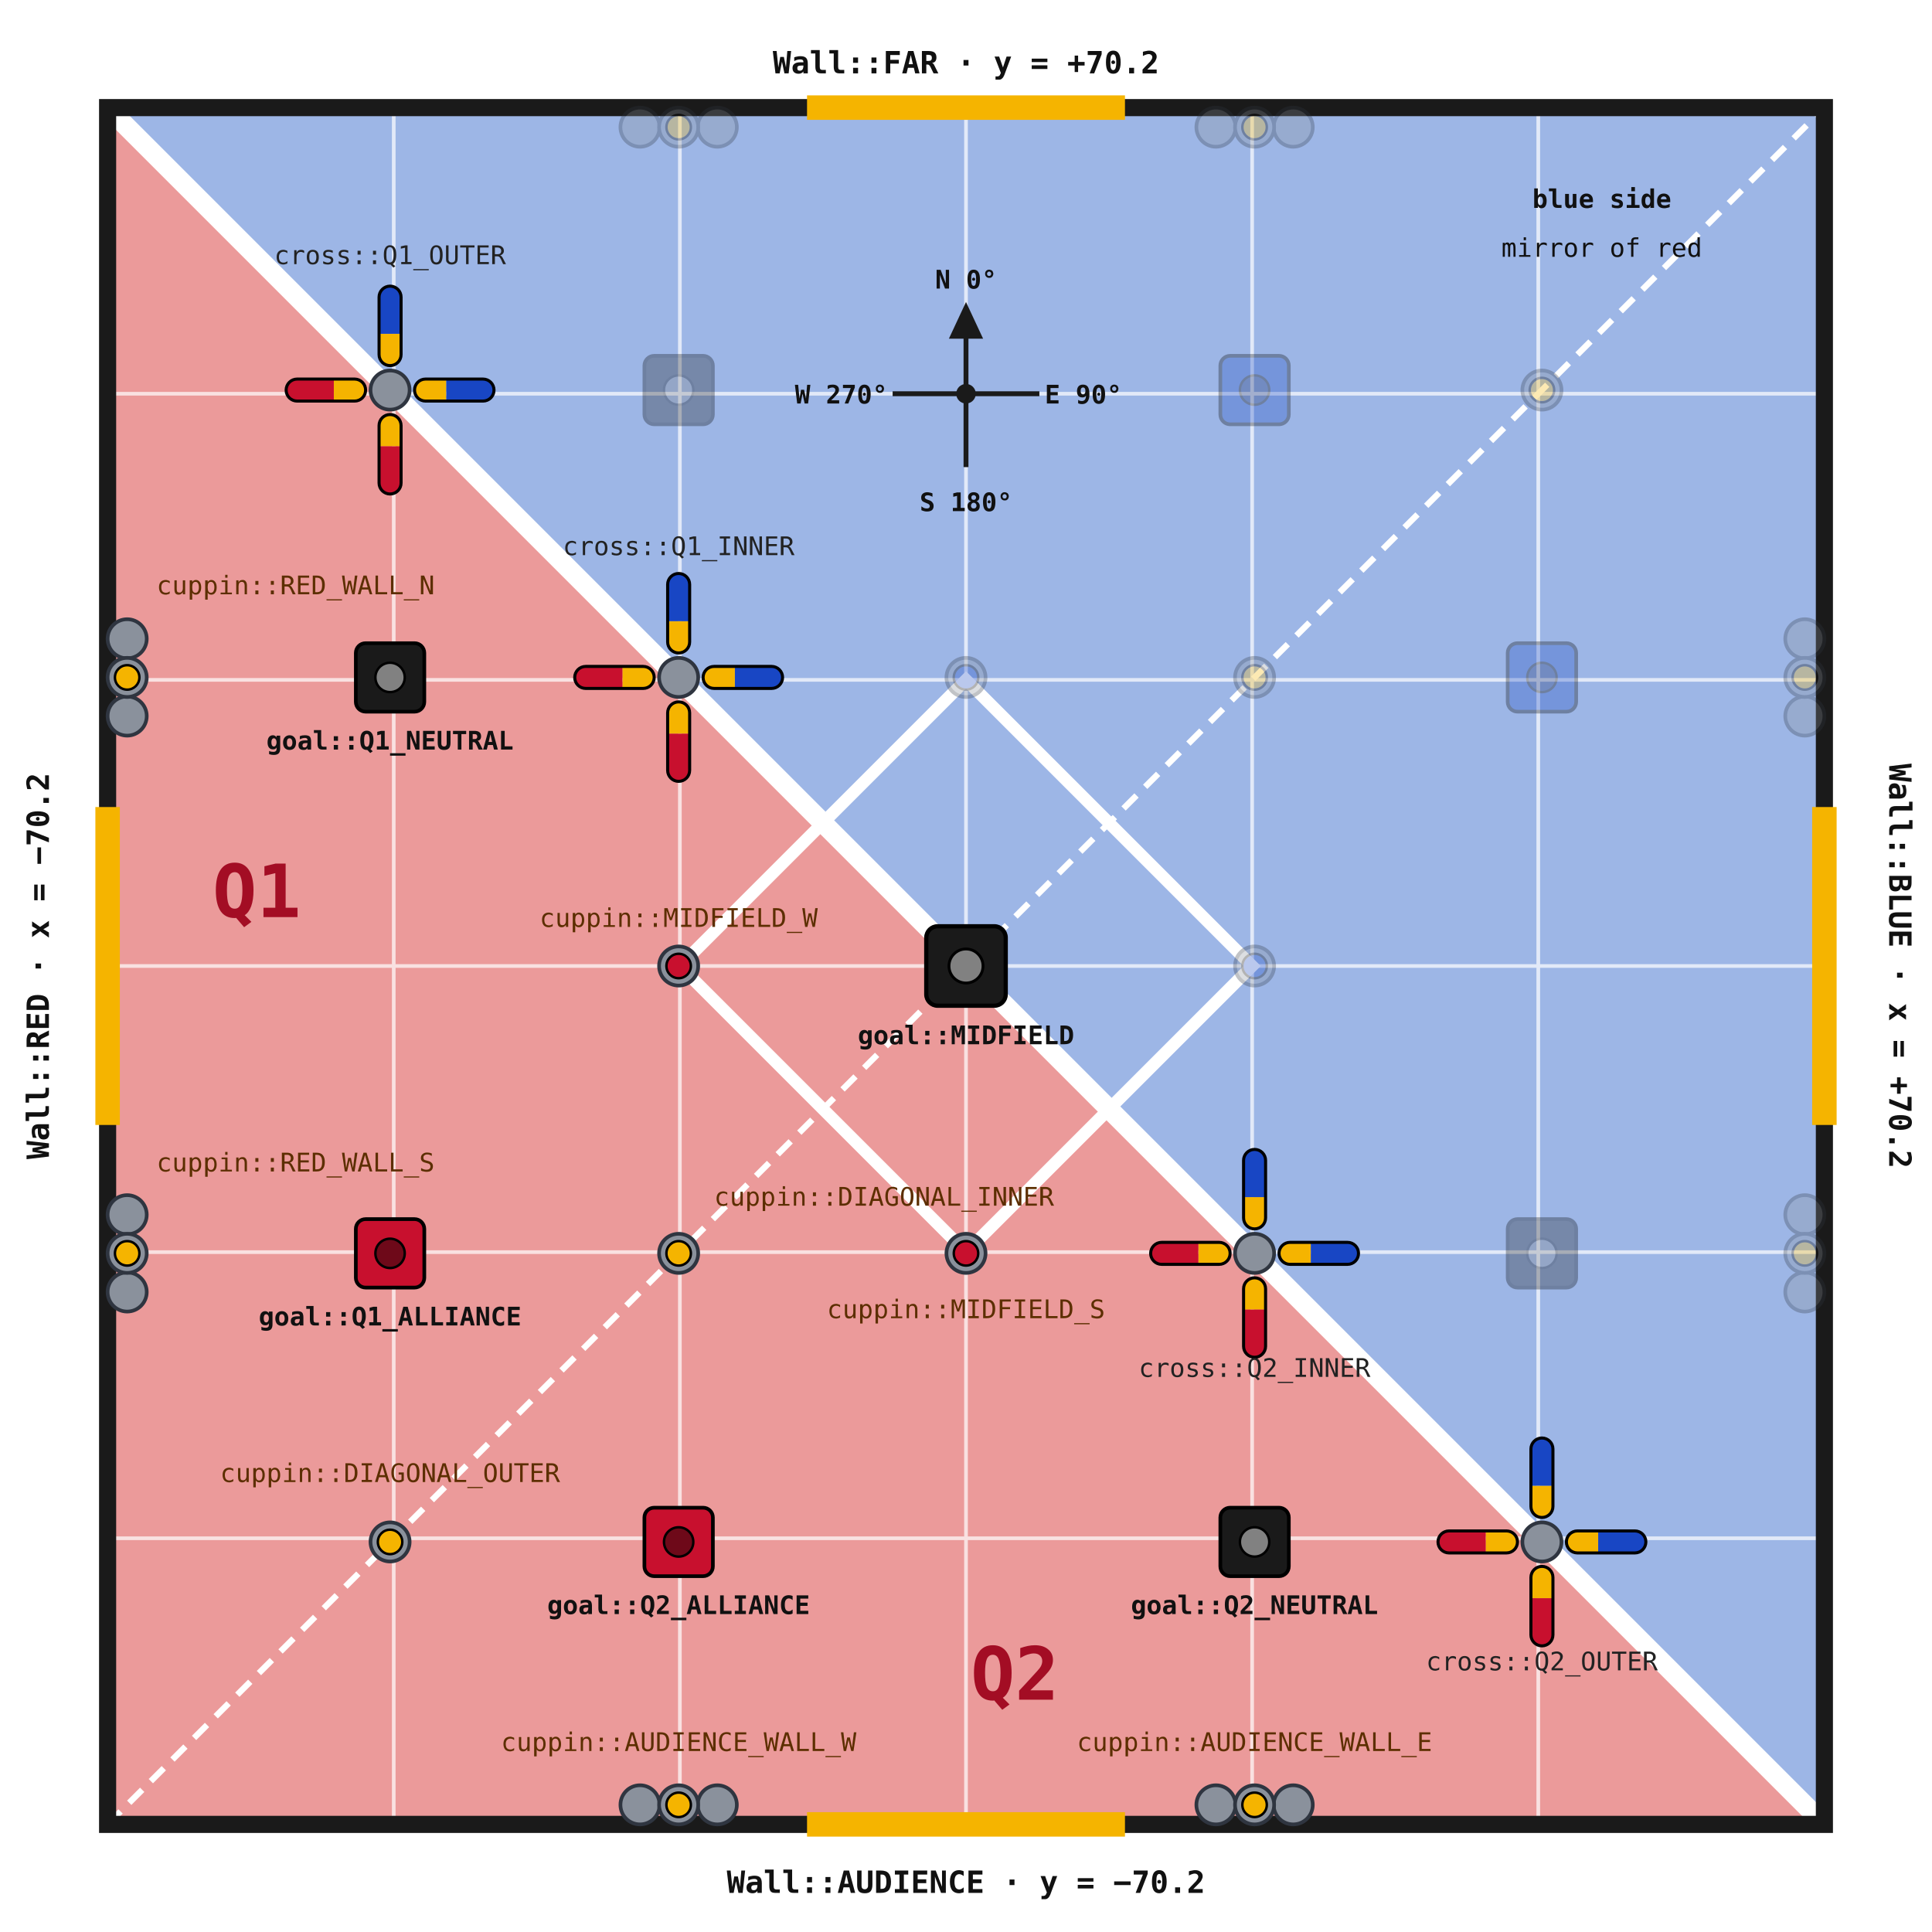
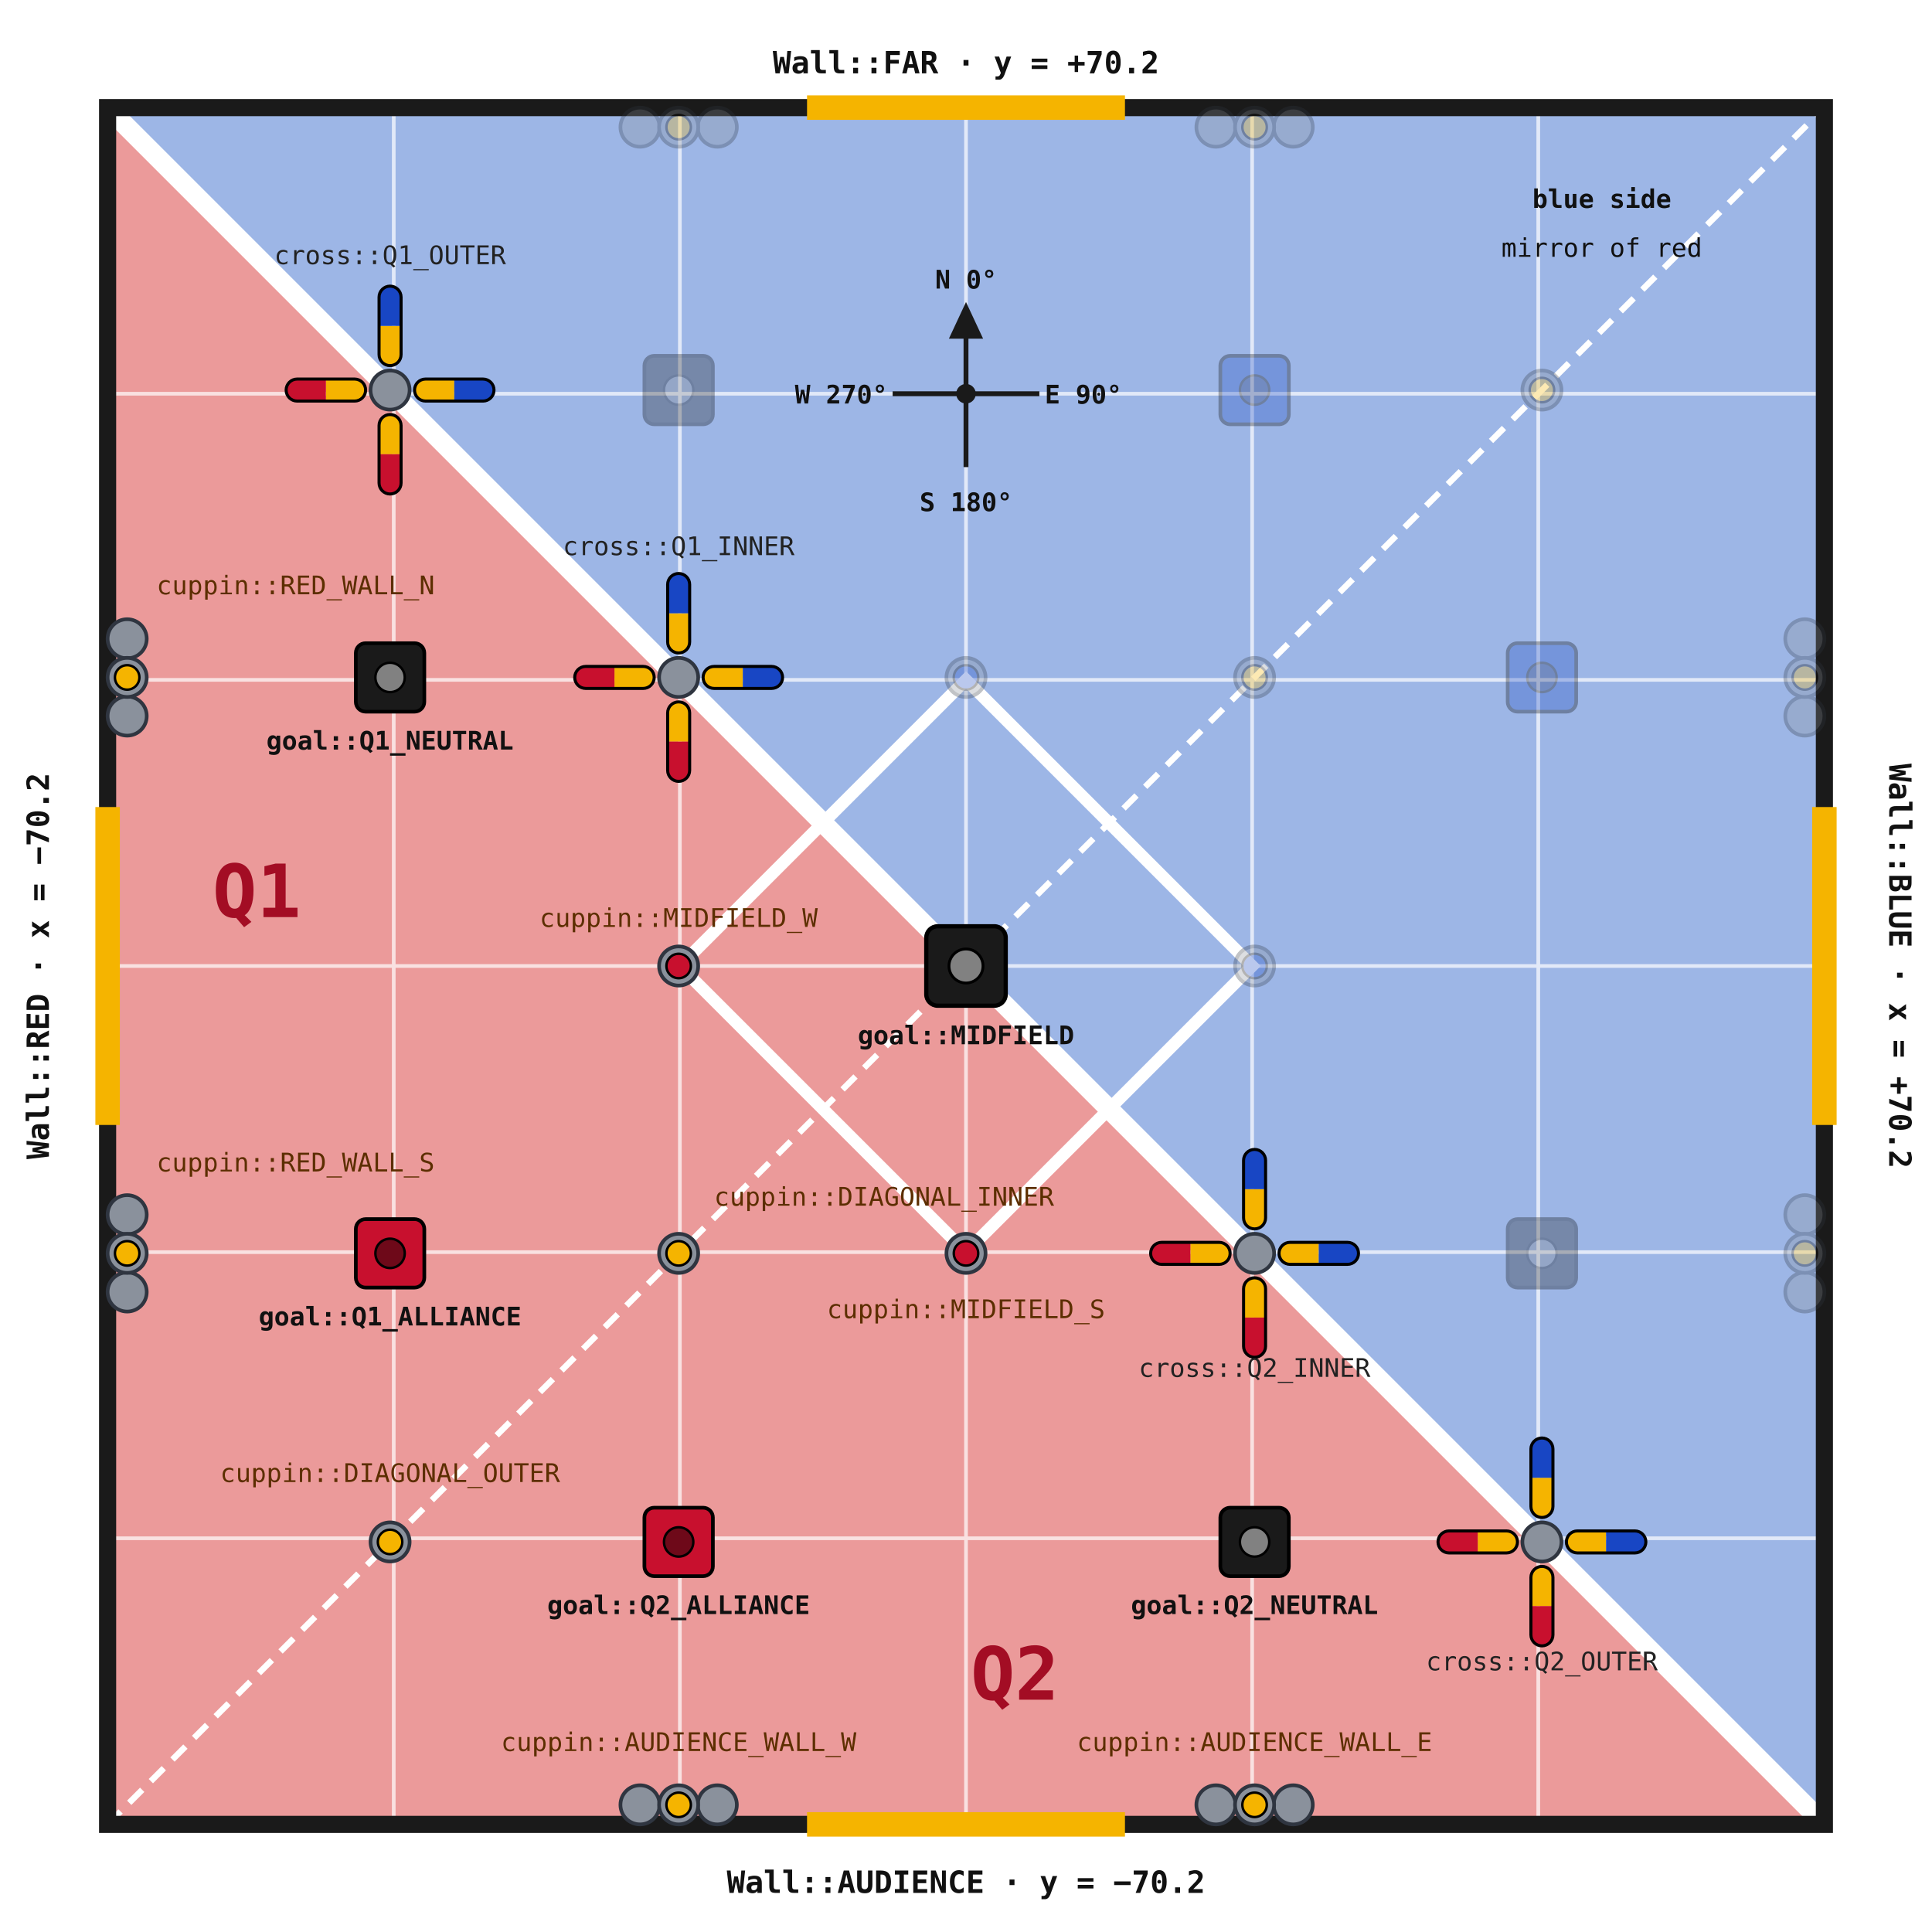
<svg xmlns="http://www.w3.org/2000/svg" xmlns:xlink="http://www.w3.org/1999/xlink" viewBox="-79 -79 158 158" width="790" height="790">
  <style>
  text { font-family: ui-monospace, "SF Mono", Menlo, Consolas, monospace; font-size: 2.1px; fill: #111; }
  .goal   { font-weight: bold; }
  .cuppin { fill: #5c2e00; }
  .cross  { fill: #222; }
  .wall   { font-size: 2.5px; font-weight: bold; }
  .quad   { font-size: 6px; font-weight: bold; fill: #a30d24; }
  .grid   { stroke: #fff; stroke-width: 0.3; stroke-opacity: 0.7; }
</style>
  <defs>
    <g id="goal">
      <rect x="-2.8" y="-2.8" width="5.6" height="5.6" rx="0.8" stroke="#000" stroke-width="0.3" />
      <circle r="1.2" fill="currentColor" fill-opacity="0.45" stroke="#000" stroke-width="0.2" />
    </g>
    <circle id="cup" r="1.6" fill="#8a919c" stroke="#2f3540" stroke-width="0.3" />
    <g id="cuppin">
      <use xlink:href="#cup" />
      <circle r="1.0" stroke="#000" stroke-width="0.2" />
    </g>
    <g id="pin">
-       <path d="M4.6 -0.9H2.9A0.9 0.9 0 0 0 2.9 0.9H4.6Z" fill="#f5b400" />
-       <path d="M4.6 -0.9H7.6A0.9 0.9 0 0 1 7.6 0.9H4.6Z" />
+       <path d="M5.25 -0.9H2.9A0.9 0.9 0 0 0 2.9 0.9H5.25Z" fill="#f5b400" />
+       <path d="M5.25 -0.9H7.6A0.9 0.9 0 0 1 7.6 0.9H5.25Z" />
      <path d="M2.9 -0.9H7.6A0.9 0.9 0 0 1 7.6 0.9H2.9A0.9 0.9 0 0 1 2.9 -0.9Z" fill="none" stroke="#000" stroke-width="0.25" />
    </g>
    <g id="cross">
      <use xlink:href="#pin" fill="#1846c4" />
      <use xlink:href="#pin" fill="#1846c4" transform="rotate(-90)" />
      <use xlink:href="#pin" fill="#c8102e" transform="rotate(180)" />
      <use xlink:href="#pin" fill="#c8102e" transform="rotate(90)" />
      <use xlink:href="#cup" />
    </g>
  </defs>
  <rect x="-79" y="-79" width="158" height="158" fill="#fff" />
  <polygon points="-70.2,70.2 70.2,70.2 -70.2,-70.2" fill="#eb9a9a" />
  <polygon points="70.2,-70.2 70.2,70.2 -70.2,-70.2" fill="#9db6e6" />
  <path class="grid" d="M-46.8 -70.2V70.2M-23.4 -70.2V70.2M0 -70.2V70.2M23.4 -70.2V70.2M46.8 -70.2V70.2M-70.2 -46.8H70.2M-70.2 -23.4H70.2M-70.2 0H70.2M-70.2 23.4H70.2M-70.2 46.8H70.2" />
  <line x1="-70.2" y1="-70.2" x2="70.2" y2="70.2" stroke="#fff" stroke-width="1.6" />
  <line x1="-70.2" y1="70.2" x2="70.2" y2="-70.2" stroke="#fff" stroke-width="0.5" stroke-dasharray="1.5 1" />
  <polygon points="-23.4,0 0,-23.4 23.4,0 0,23.4" fill="none" stroke="#fff" stroke-width="1" />
  <rect x="-70.2" y="-70.2" width="140.4" height="140.4" fill="none" stroke="#1a1a1a" stroke-width="1.4" />
  <path d="M-70.2 -13V13M70.2 -13V13M-13 70.2H13M-13 -70.2H13" stroke="#f5b400" stroke-width="2" />
  <g opacity="0.3">
    <use xlink:href="#goal" x="47.1" y="-23.6" fill="#1846c4" />
    <use xlink:href="#goal" x="23.6" y="-47.1" fill="#1846c4" />
    <use xlink:href="#goal" x="47.1" y="23.5" fill="#1a1a1a" color="#fff" />
    <use xlink:href="#goal" x="-23.5" y="-47.1" fill="#1a1a1a" color="#fff" />
    <use xlink:href="#cup" x="68.6" y="-20.44" />
    <use xlink:href="#cup" x="68.6" y="-26.76" />
    <use xlink:href="#cuppin" x="68.6" y="-23.6" fill="#f5b400" />
    <use xlink:href="#cup" x="68.6" y="26.66" />
    <use xlink:href="#cup" x="68.6" y="20.34" />
    <use xlink:href="#cuppin" x="68.6" y="23.5" fill="#f5b400" />
    <use xlink:href="#cup" x="20.44" y="-68.6" />
    <use xlink:href="#cup" x="26.76" y="-68.6" />
    <use xlink:href="#cuppin" x="23.6" y="-68.6" fill="#f5b400" />
    <use xlink:href="#cup" x="-26.66" y="-68.6" />
    <use xlink:href="#cup" x="-20.34" y="-68.6" />
    <use xlink:href="#cuppin" x="-23.5" y="-68.6" fill="#f5b400" />
    <use xlink:href="#cuppin" x="23.6" y="-23.6" fill="#f5b400" />
    <use xlink:href="#cuppin" x="47.1" y="-47.1" fill="#f5b400" />
    <use xlink:href="#cuppin" x="23.6" y="0" fill="#1846c4" />
    <use xlink:href="#cuppin" x="0" y="-23.6" fill="#1846c4" />
  </g>
  <use xlink:href="#goal" x="-47.1" y="23.5" fill="#c8102e" />
  <use xlink:href="#goal" x="-23.5" y="47.1" fill="#c8102e" />
  <use xlink:href="#goal" x="-47.1" y="-23.6" fill="#1a1a1a" color="#fff" />
  <use xlink:href="#goal" x="23.6" y="47.1" fill="#1a1a1a" color="#fff" />
  <use xlink:href="#goal" transform="scale(1.16)" fill="#1a1a1a" color="#fff" />
  <use xlink:href="#cup" x="-68.6" y="26.66" />
  <use xlink:href="#cup" x="-68.6" y="20.34" />
  <use xlink:href="#cuppin" x="-68.6" y="23.5" fill="#f5b400" />
  <use xlink:href="#cup" x="-68.6" y="-20.44" />
  <use xlink:href="#cup" x="-68.6" y="-26.76" />
  <use xlink:href="#cuppin" x="-68.6" y="-23.6" fill="#f5b400" />
  <use xlink:href="#cup" x="-26.66" y="68.6" />
  <use xlink:href="#cup" x="-20.34" y="68.6" />
  <use xlink:href="#cuppin" x="-23.5" y="68.6" fill="#f5b400" />
  <use xlink:href="#cup" x="20.44" y="68.6" />
  <use xlink:href="#cup" x="26.76" y="68.6" />
  <use xlink:href="#cuppin" x="23.6" y="68.6" fill="#f5b400" />
  <use xlink:href="#cuppin" x="-23.5" y="23.5" fill="#f5b400" />
  <use xlink:href="#cuppin" x="-47.1" y="47.1" fill="#f5b400" />
  <use xlink:href="#cuppin" x="-23.5" y="0" fill="#c8102e" />
  <use xlink:href="#cuppin" x="0" y="23.5" fill="#c8102e" />
  <use xlink:href="#cross" x="-23.5" y="-23.6" />
  <use xlink:href="#cross" x="-47.1" y="-47.1" />
  <use xlink:href="#cross" x="23.6" y="23.5" />
  <use xlink:href="#cross" x="47.1" y="47.1" />
  <g text-anchor="middle">
    <text class="goal" x="-47.1" y="29.4">goal::Q1_ALLIANCE</text>
    <text class="goal" x="-47.1" y="-17.7">goal::Q1_NEUTRAL</text>
    <text class="goal" x="-23.5" y="53">goal::Q2_ALLIANCE</text>
    <text class="goal" x="23.6" y="53">goal::Q2_NEUTRAL</text>
    <text class="goal" x="0" y="6.4">goal::MIDFIELD</text>
    <text class="cuppin" x="-23.5" y="64.2">cuppin::AUDIENCE_WALL_W</text>
    <text class="cuppin" x="23.6" y="64.2">cuppin::AUDIENCE_WALL_E</text>
    <text class="cuppin" x="-47.1" y="42.2">cuppin::DIAGONAL_OUTER</text>
    <text class="cuppin" x="-23.5" y="-3.2">cuppin::MIDFIELD_W</text>
    <text class="cuppin" x="0" y="28.8">cuppin::MIDFIELD_S</text>
    <text class="cross" x="-23.5" y="-33.6">cross::Q1_INNER</text>
    <text class="cross" x="-47.1" y="-57.4">cross::Q1_OUTER</text>
    <text class="cross" x="23.6" y="33.6">cross::Q2_INNER</text>
    <text class="cross" x="47.1" y="57.6">cross::Q2_OUTER</text>
  </g>
  <text class="cuppin" x="-66.2" y="16.8">cuppin::RED_WALL_S</text>
  <text class="cuppin" x="-66.2" y="-30.4">cuppin::RED_WALL_N</text>
  <text class="cuppin" x="-20.6" y="19.6">cuppin::DIAGONAL_INNER</text>
  <text class="quad" x="-58" y="-4" text-anchor="middle">Q1</text>
  <text class="quad" x="4" y="60" text-anchor="middle">Q2</text>
  <text x="52" y="-62" text-anchor="middle" font-size="3" font-weight="bold" fill="#0f2f8a">blue side</text>
  <text x="52" y="-58" text-anchor="middle" fill="#0f2f8a">mirror of red</text>
  <g transform="translate(0 -46.8)" text-anchor="middle" font-size="2.2" font-weight="bold">
    <path d="M0 -6V6M-6 0H6" stroke="#1a1a1a" stroke-width="0.4" />
    <path d="M0 -7.5L-1.4 -4.5H1.4Z" fill="#1a1a1a" />
    <circle r="0.8" fill="#1a1a1a" />
    <text y="-8.6">N 0°</text>
    <text x="9.6" y="0.8">E 90°</text>
    <text y="9.6">S 180°</text>
    <text x="-10.2" y="0.8">W 270°</text>
  </g>
  <text class="wall" x="-75" y="0" text-anchor="middle" fill="#c8102e" transform="rotate(-90 -75 0)">Wall::RED · x = −70.2</text>
  <text class="wall" x="75.5" y="0" text-anchor="middle" fill="#1846c4" transform="rotate(90 75.5 0)">Wall::BLUE · x = +70.2</text>
  <text class="wall" x="0" y="-73" text-anchor="middle">Wall::FAR · y = +70.2</text>
  <text class="wall" x="0" y="75.8" text-anchor="middle">Wall::AUDIENCE · y = −70.2</text>
</svg>
